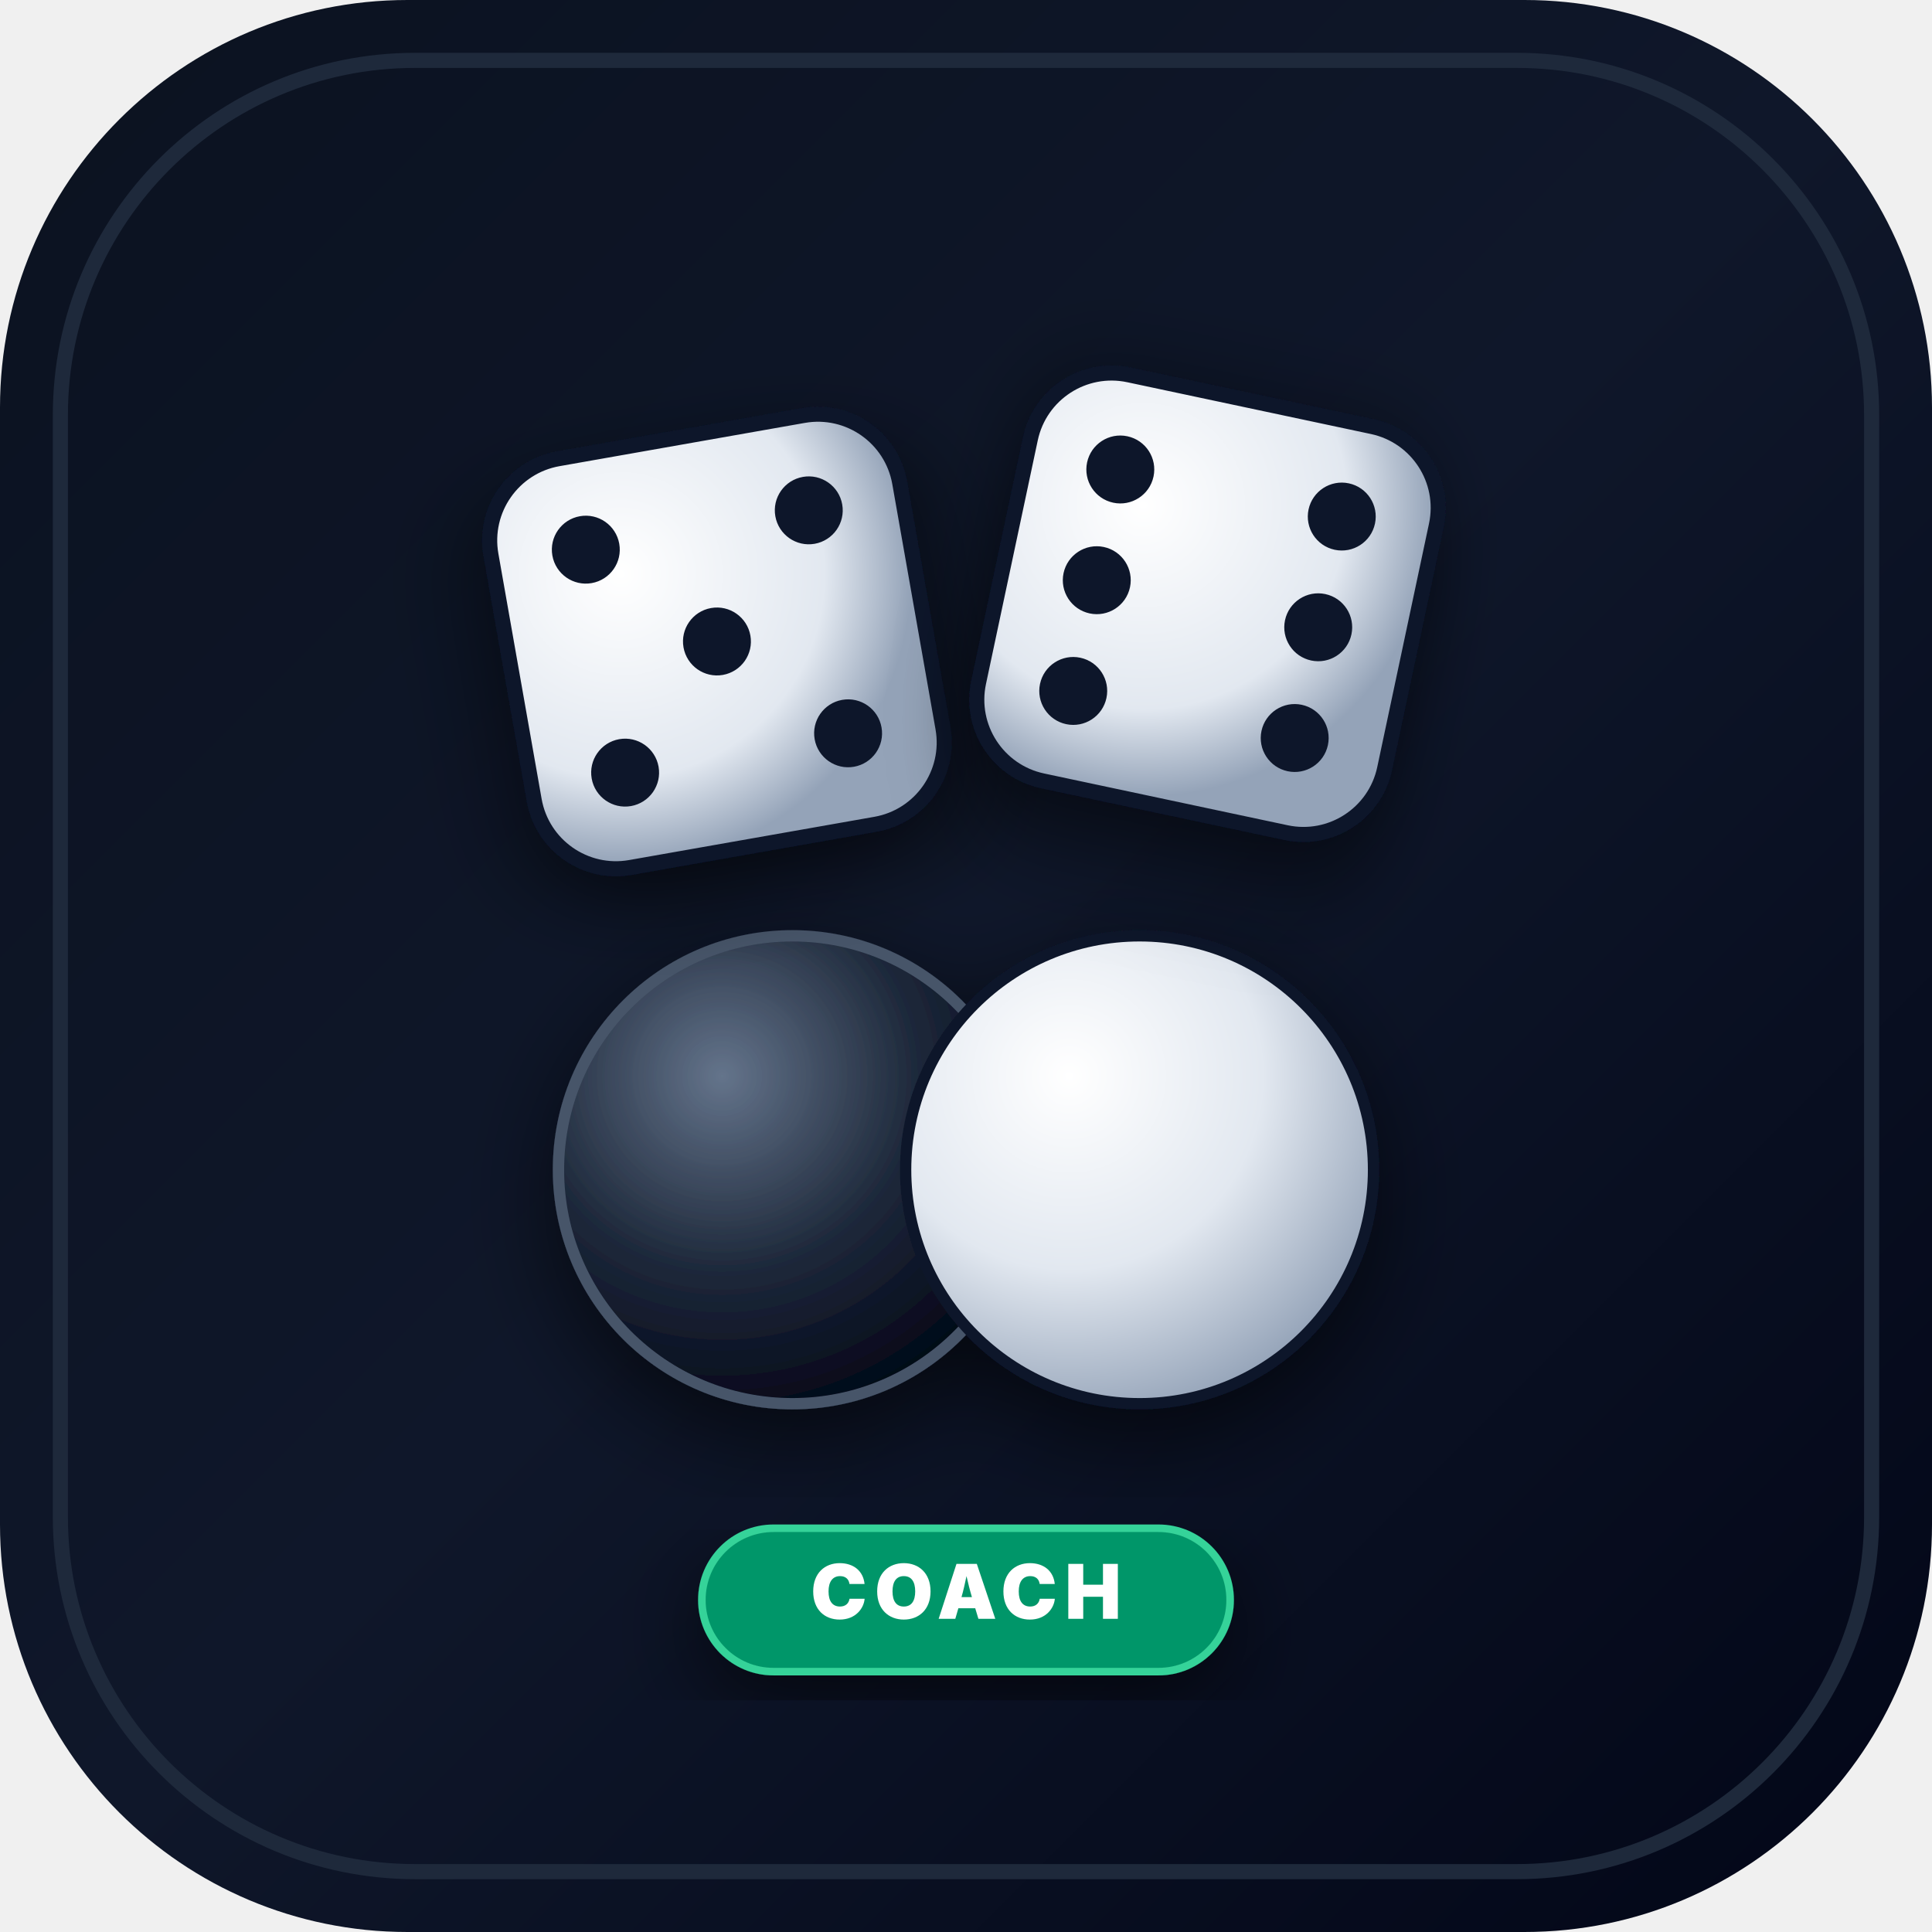
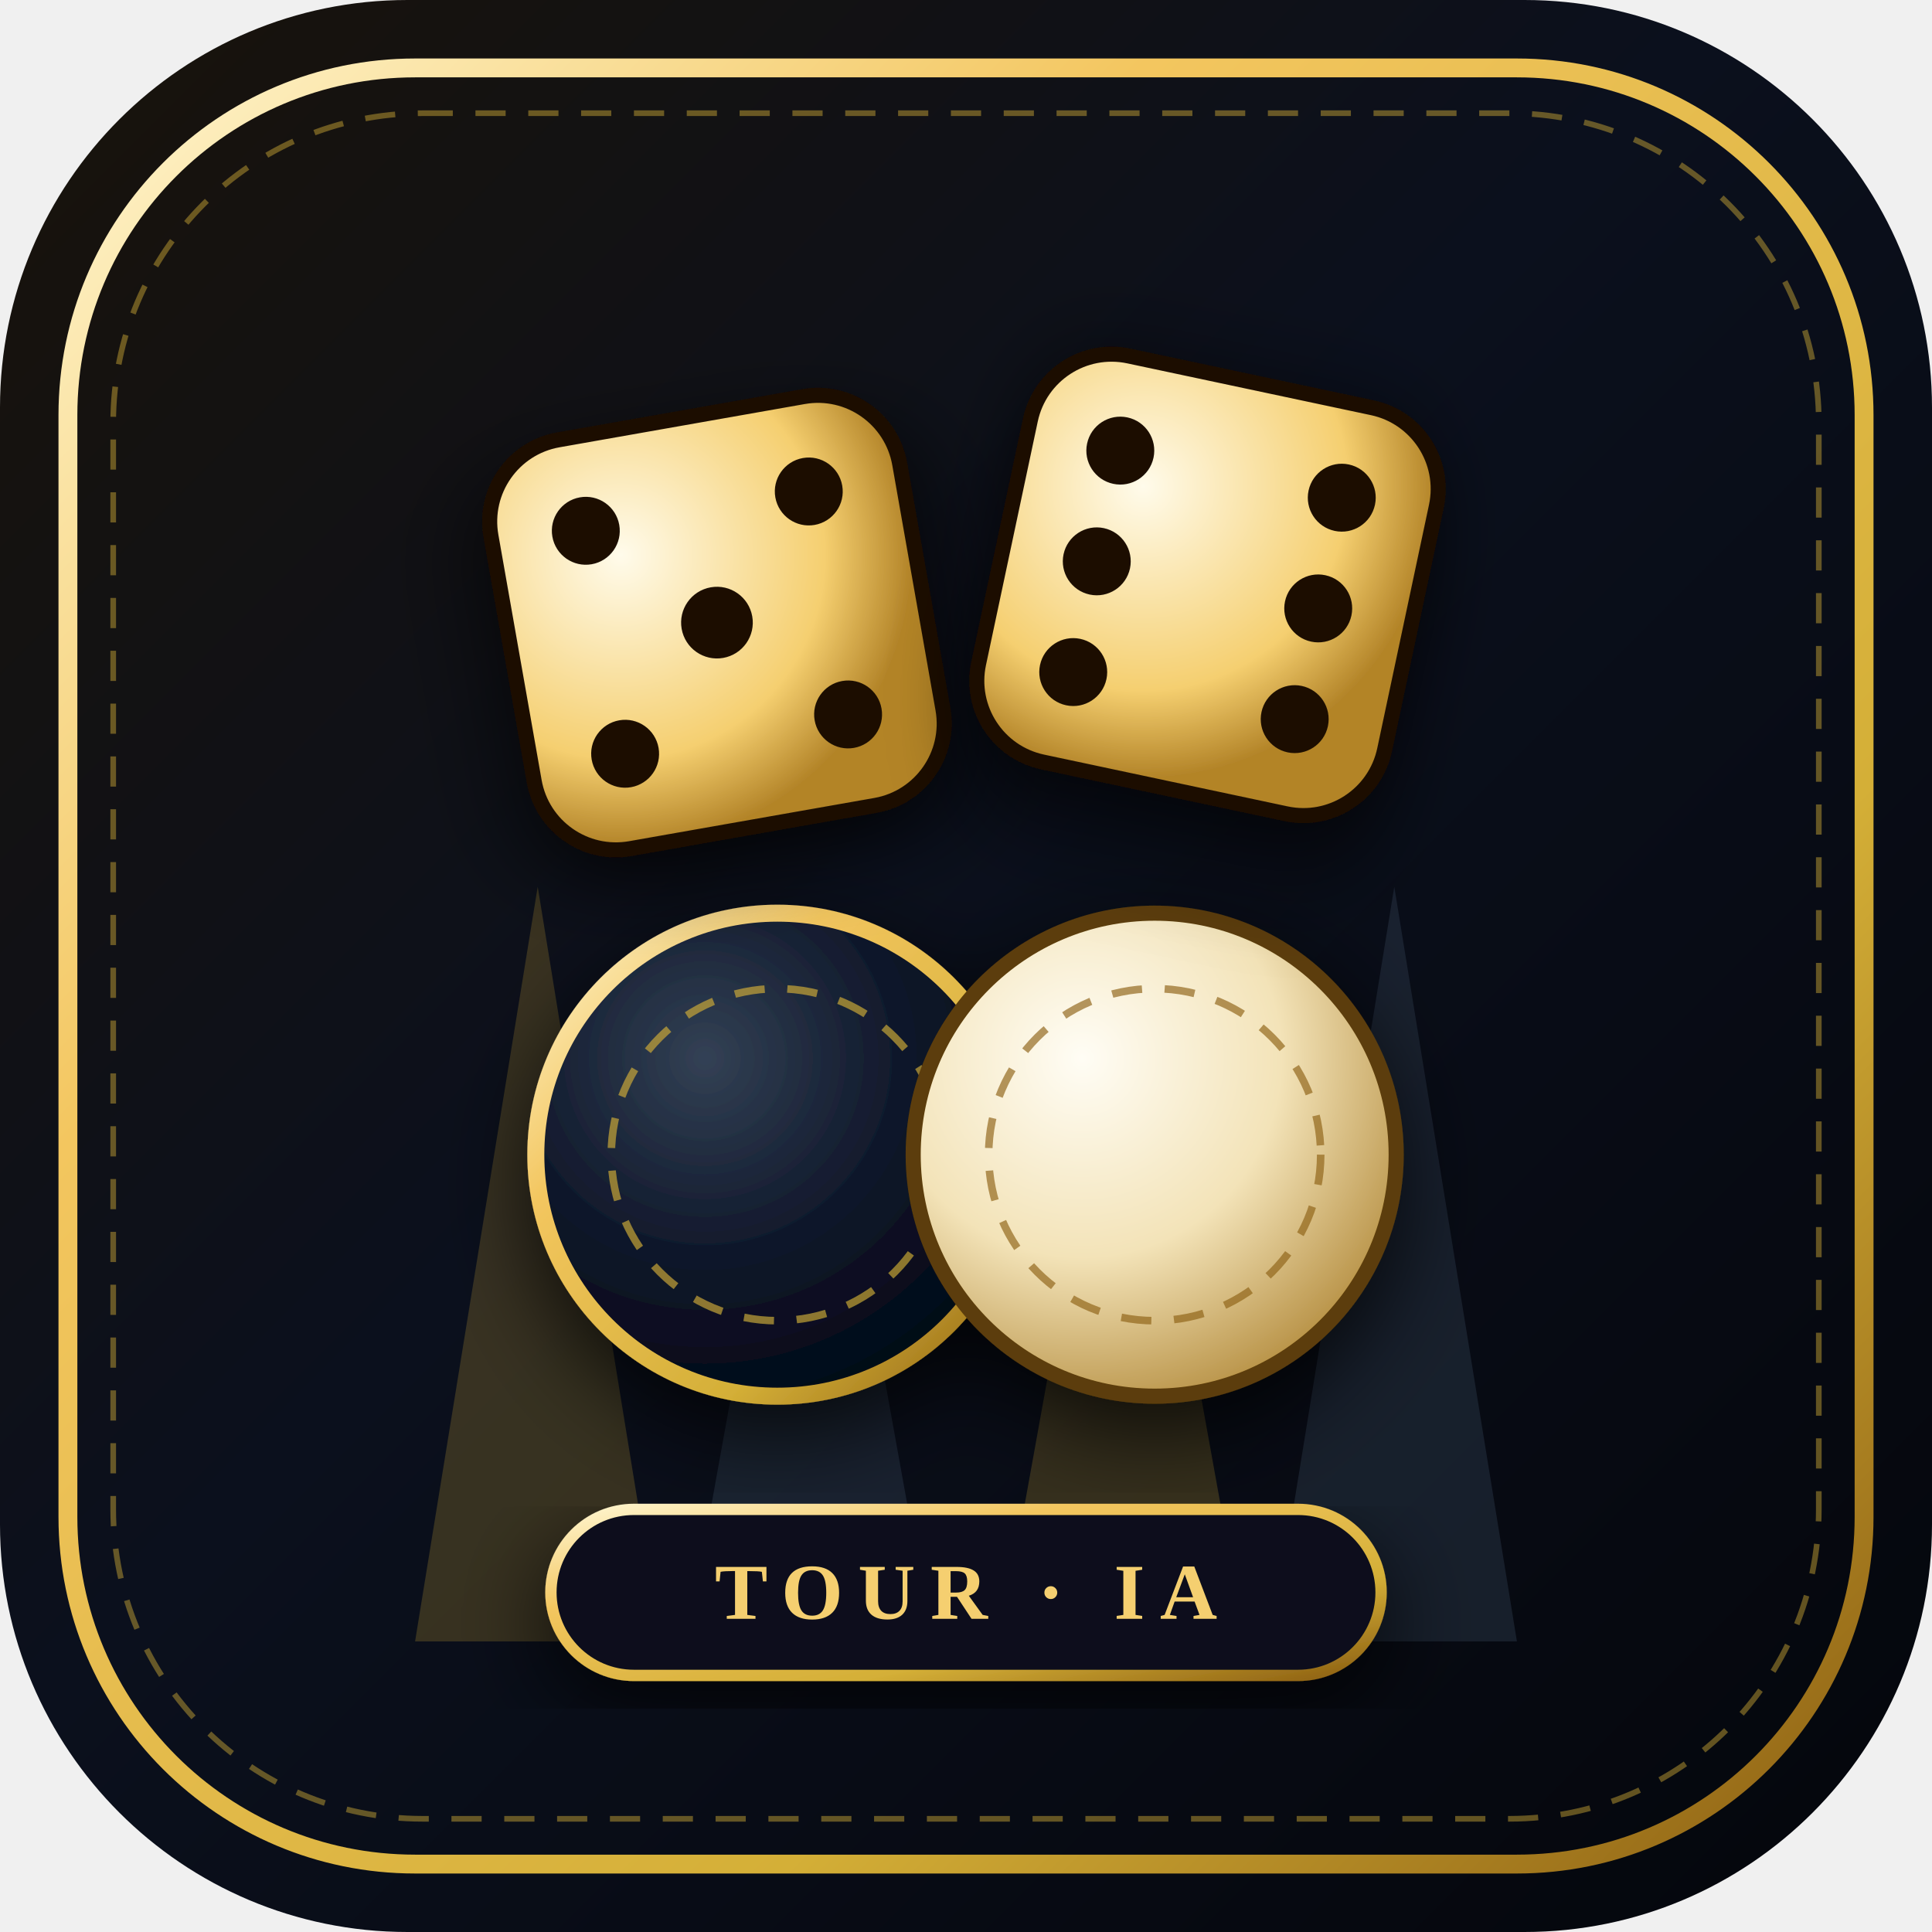
- <svg xmlns="http://www.w3.org/2000/svg" viewBox="0 0 512 512" width="192" height="192">
+ <svg xmlns="http://www.w3.org/2000/svg" viewBox="0 0 512 512" width="192" height="192" role="img" aria-label="Backgammon Tour &amp; Gammon Academy">
  <defs>
    <linearGradient id="bgGrad192" x1="0%" y1="0%" x2="100%" y2="100%">
-       <stop offset="0%" stop-color="#0b1220" />
-       <stop offset="50%" stop-color="#0f172a" />
-       <stop offset="100%" stop-color="#020617" />
+       <stop offset="0%" stop-color="#19130a" />
+       <stop offset="45%" stop-color="#0b101d" />
+       <stop offset="100%" stop-color="#04060b" />
+     </linearGradient>
+     <linearGradient id="goldGrad192" x1="0%" y1="0%" x2="100%" y2="100%">
+       <stop offset="0%" stop-color="#fff6d1" />
+       <stop offset="30%" stop-color="#f3c65f" />
+       <stop offset="70%" stop-color="#d4af37" />
+       <stop offset="100%" stop-color="#8c5f12" />
    </linearGradient>
    <radialGradient id="dieGrad192" cx="30%" cy="30%" r="70%">
-       <stop offset="0%" stop-color="#ffffff" />
-       <stop offset="70%" stop-color="#e2e8f0" />
-       <stop offset="100%" stop-color="#94a3b8" />
+       <stop offset="0%" stop-color="#fffbeb" />
+       <stop offset="70%" stop-color="#f5cf70" />
+       <stop offset="100%" stop-color="#b38428" />
    </radialGradient>
    <radialGradient id="checkerX192" cx="35%" cy="30%" r="75%">
-       <stop offset="0%" stop-color="#ffffff" />
-       <stop offset="55%" stop-color="#e2e8f0" />
-       <stop offset="100%" stop-color="#94a3b8" />
+       <stop offset="0%" stop-color="#fffdf5" />
+       <stop offset="55%" stop-color="#f3e3b8" />
+       <stop offset="100%" stop-color="#b89246" />
    </radialGradient>
    <radialGradient id="checkerO192" cx="35%" cy="30%" r="75%">
-       <stop offset="0%" stop-color="#64748b" />
-       <stop offset="55%" stop-color="#1e293b" />
+       <stop offset="0%" stop-color="#334155" />
+       <stop offset="55%" stop-color="#0f172a" />
      <stop offset="100%" stop-color="#020617" />
    </radialGradient>
    <filter id="shadow192" x="-20%" y="-20%" width="140%" height="140%">
-       <feDropShadow dx="0" dy="8" stdDeviation="12" flood-color="#000000" flood-opacity="0.6" />
+       <feDropShadow dx="0" dy="8" stdDeviation="12" flood-color="#000000" flood-opacity="0.75" />
    </filter>
  </defs>
  <rect width="512" height="512" rx="108" fill="url(#bgGrad192)" />
-   <rect x="16" y="16" width="480" height="480" rx="94" fill="none" stroke="#1e293b" stroke-width="4" />
+   <rect x="18" y="18" width="476" height="476" rx="92" fill="none" stroke="url(#goldGrad192)" stroke-width="5" />
+   <rect x="30" y="30" width="452" height="452" rx="82" fill="none" stroke="#d4af37" stroke-width="1.5" stroke-dasharray="8,6" opacity="0.45" />
+   <polygon points="110,435 175,435 142.5,235" fill="#d4af37" opacity="0.22" />
+   <polygon points="182,435 247,435 214.5,255" fill="#334155" opacity="0.38" />
+   <polygon points="265,435 330,435 297.5,255" fill="#d4af37" opacity="0.22" />
+   <polygon points="337,435 402,435 369.5,235" fill="#334155" opacity="0.38" />
  <g filter="url(#shadow192)">
-     <circle cx="210" cy="310" r="62" fill="url(#checkerO192)" stroke="#475569" stroke-width="3" />
-     <circle cx="302" cy="310" r="62" fill="url(#checkerX192)" stroke="#0f172a" stroke-width="3" />
+     <circle cx="206" cy="306" r="64" fill="url(#checkerO192)" stroke="url(#goldGrad192)" stroke-width="4.5" />
+     <circle cx="206" cy="306" r="44" fill="none" stroke="#d4af37" stroke-width="2" stroke-dasharray="8,6" opacity="0.65" />
+     <circle cx="306" cy="306" r="64" fill="url(#checkerX192)" stroke="#5c3d08" stroke-width="4" />
+     <circle cx="306" cy="306" r="44" fill="none" stroke="#8c5f12" stroke-width="2" stroke-dasharray="8,6" opacity="0.65" />
  </g>
-   <g filter="url(#shadow192)" transform="rotate(-10 190 170)">
-     <rect x="135" y="115" width="110" height="110" rx="22" fill="url(#dieGrad192)" stroke="#0f172a" stroke-width="4" />
-     <circle cx="160" cy="140" r="9" fill="#0f172a" />
-     <circle cx="220" cy="140" r="9" fill="#0f172a" />
-     <circle cx="190" cy="170" r="9" fill="#0f172a" />
-     <circle cx="160" cy="200" r="9" fill="#0f172a" />
-     <circle cx="220" cy="200" r="9" fill="#0f172a" />
+   <g filter="url(#shadow192)" transform="rotate(-10 190 165)">
+     <rect x="135" y="110" width="110" height="110" rx="22" fill="url(#dieGrad192)" stroke="#1c1004" stroke-width="4" />
+     <circle cx="160" cy="135" r="9" fill="#1c1004" />
+     <circle cx="220" cy="135" r="9" fill="#1c1004" />
+     <circle cx="190" cy="165" r="9.5" fill="#1c1004" />
+     <circle cx="160" cy="195" r="9" fill="#1c1004" />
+     <circle cx="220" cy="195" r="9" fill="#1c1004" />
  </g>
-   <g filter="url(#shadow192)" transform="rotate(12 320 160)">
-     <rect x="265" y="105" width="110" height="110" rx="22" fill="url(#dieGrad192)" stroke="#0f172a" stroke-width="4" />
-     <circle cx="290" cy="130" r="9" fill="#0f172a" />
-     <circle cx="350" cy="130" r="9" fill="#0f172a" />
-     <circle cx="290" cy="160" r="9" fill="#0f172a" />
-     <circle cx="350" cy="160" r="9" fill="#0f172a" />
-     <circle cx="290" cy="190" r="9" fill="#0f172a" />
-     <circle cx="350" cy="190" r="9" fill="#0f172a" />
+   <g filter="url(#shadow192)" transform="rotate(12 320 155)">
+     <rect x="265" y="100" width="110" height="110" rx="22" fill="url(#dieGrad192)" stroke="#1c1004" stroke-width="4" />
+     <circle cx="290" cy="125" r="9" fill="#1c1004" />
+     <circle cx="350" cy="125" r="9" fill="#1c1004" />
+     <circle cx="290" cy="155" r="9" fill="#1c1004" />
+     <circle cx="350" cy="155" r="9" fill="#1c1004" />
+     <circle cx="290" cy="185" r="9" fill="#1c1004" />
+     <circle cx="350" cy="185" r="9" fill="#1c1004" />
  </g>
  <g filter="url(#shadow192)">
-     <rect x="186" y="405" width="140" height="38" rx="19" fill="#059669" stroke="#34d399" stroke-width="2" />
-     <text x="256" y="429" text-anchor="middle" font-family="system-ui, -apple-system, sans-serif" font-size="20" font-weight="900" fill="#ffffff" letter-spacing="2">COACH</text>
+     <rect x="146" y="400" width="220" height="44" rx="22" fill="#0b101b" stroke="url(#goldGrad192)" stroke-width="3" />
+     <text x="256" y="429" text-anchor="middle" font-family="Georgia, 'Times New Roman', serif" font-size="21" font-weight="900" fill="#f5cf70" letter-spacing="4">TOUR · IA</text>
  </g>
</svg>
